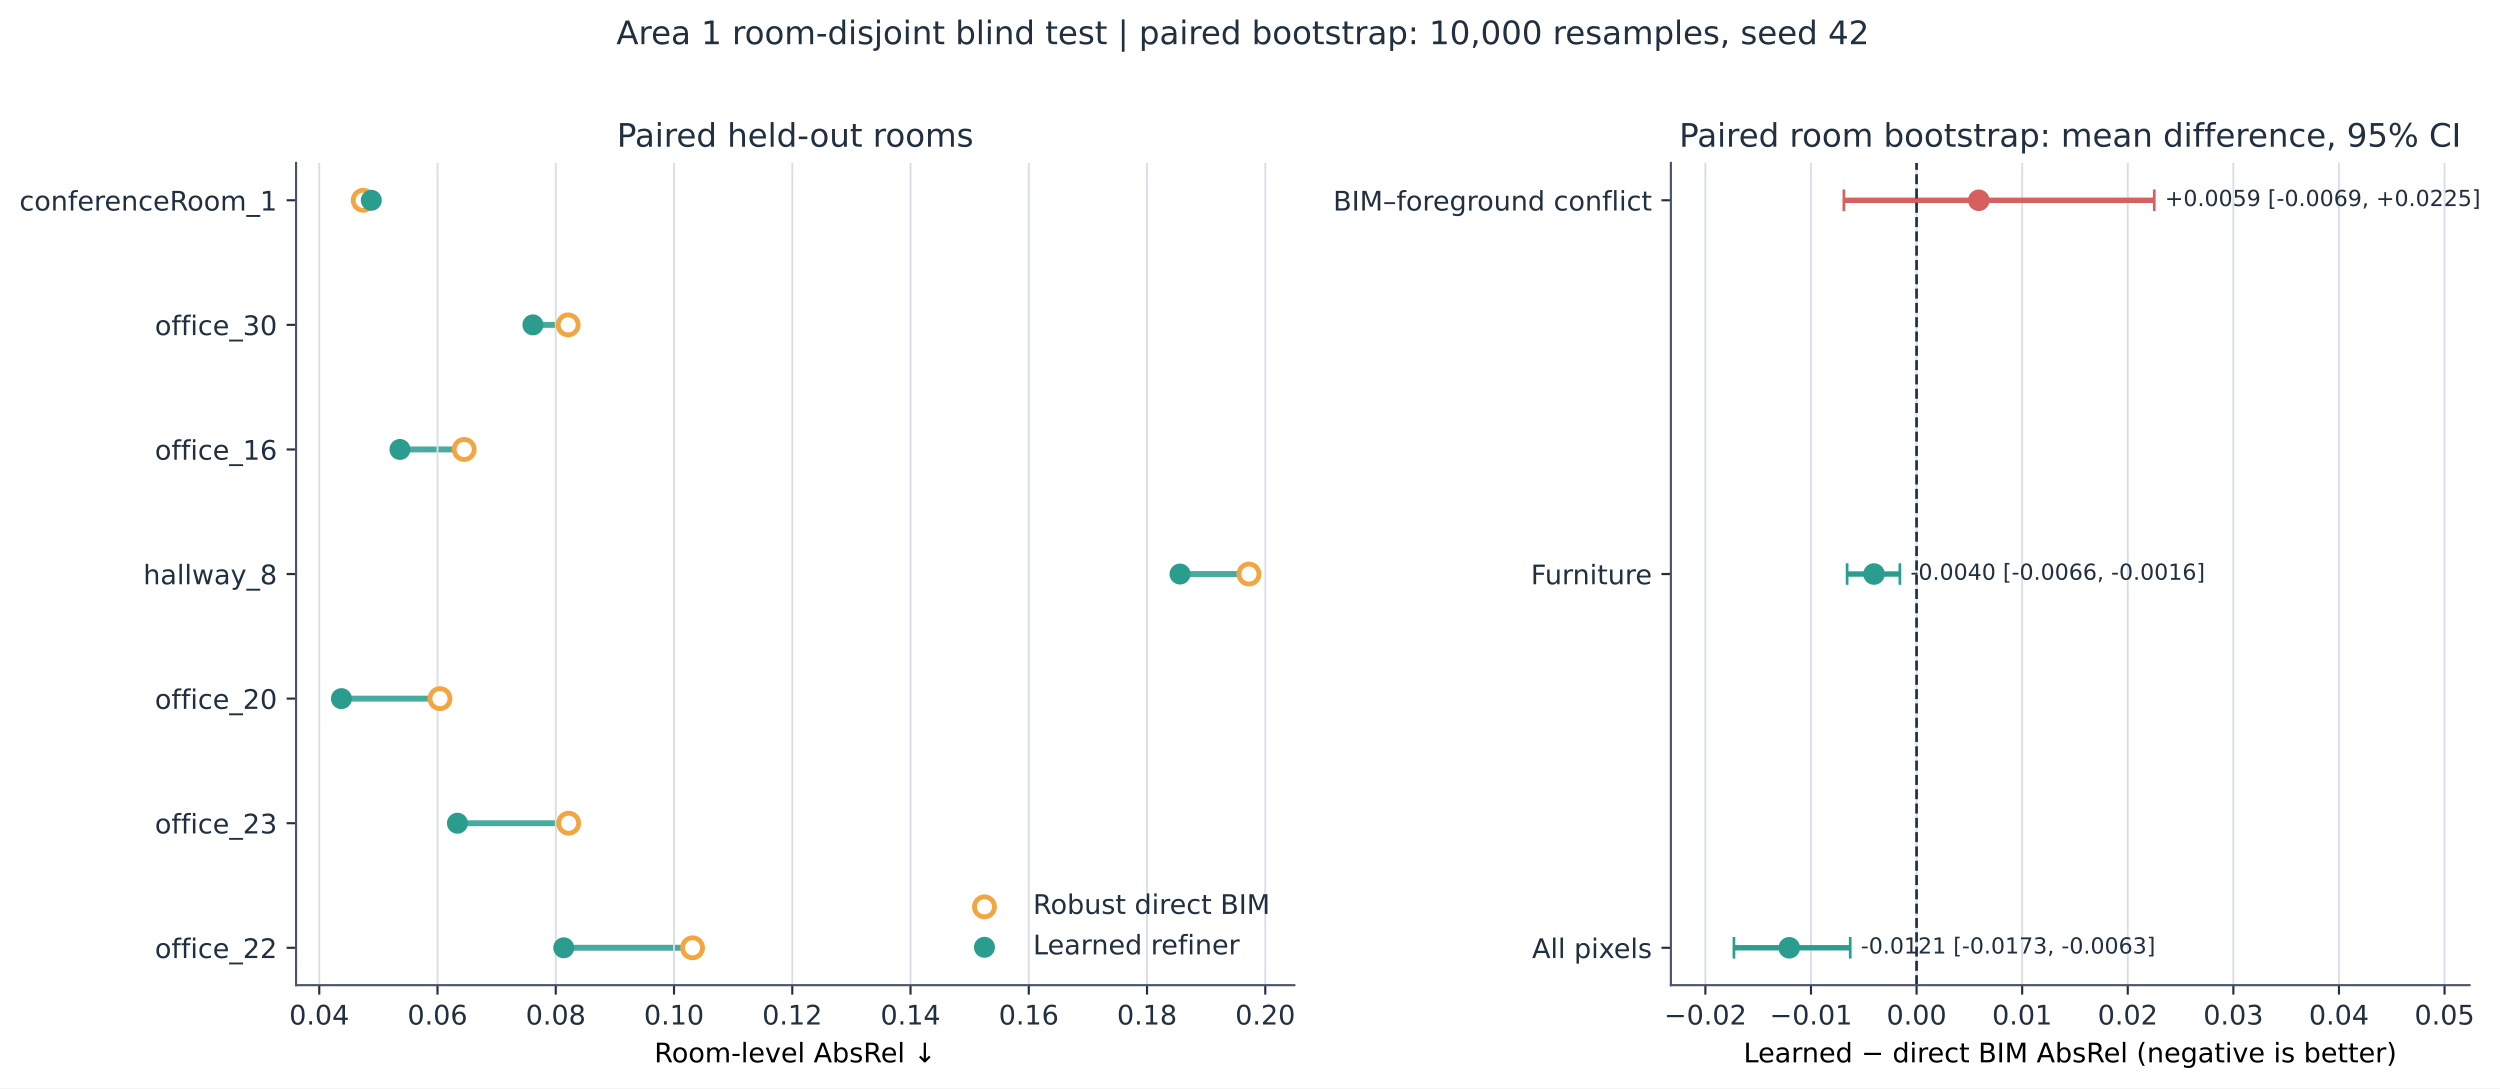
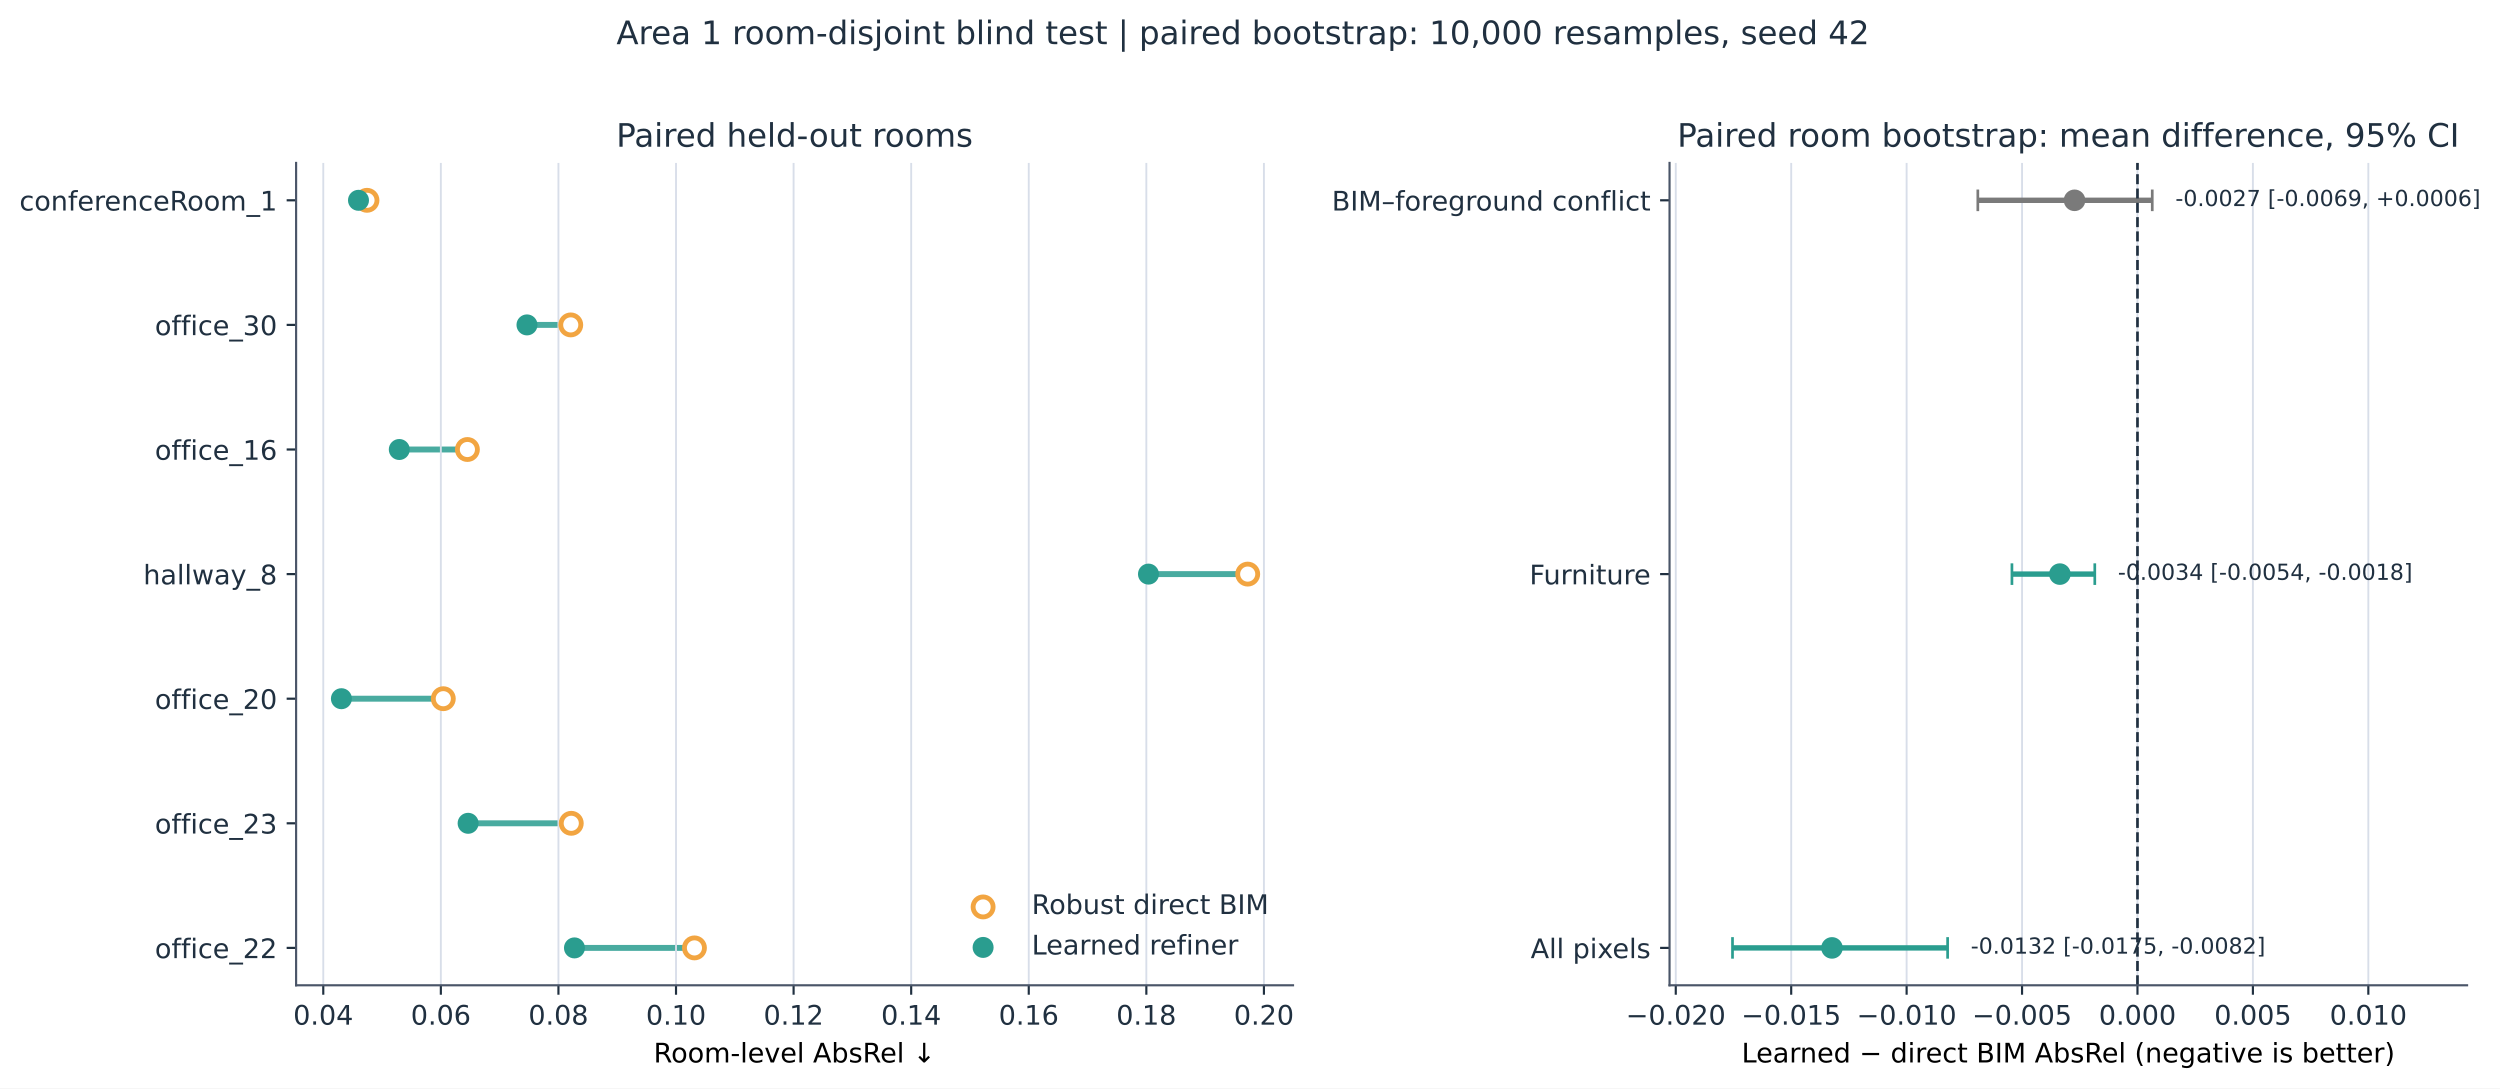
- <svg xmlns="http://www.w3.org/2000/svg" xmlns:xlink="http://www.w3.org/1999/xlink" width="926.334pt" height="403.238pt" viewBox="0 0 926.334 403.238" version="1.1">
+ <svg xmlns="http://www.w3.org/2000/svg" xmlns:xlink="http://www.w3.org/1999/xlink" width="926.225pt" height="403.238pt" viewBox="0 0 926.225 403.238" version="1.1">
  <defs>
    <style type="text/css">*{stroke-linejoin: round; stroke-linecap: butt}</style>
  </defs>
  <g id="figure_1">
    <g id="patch_1">
-       <path d="M -0 403.238  L 926.334 403.238  L 926.334 0  L -0 0  z " style="fill: #ffffff" />
+       <path d="M -0 403.238 L 926.225 403.238 L 926.225 0 L -0 0 z " style="fill: #ffffff" />
    </g>
    <g id="axes_1">
      <g id="patch_2">
-         <path d="M 109.702 365.038  L 479.595 365.038  L 479.595 60.363  L 109.702 60.363  z " style="fill: #ffffff" />
+         <path d="M 109.702 365.038 L 479.05 365.038 L 479.05 60.363 L 109.702 60.363 z " style="fill: #ffffff" />
      </g>
      <g id="line2d_1">
-         <path d="M 256.614 351.189  L 208.888 351.189  " clip-path="url(#pc9236c0cb5)" style="fill: none; stroke: #2a9d8f; stroke-opacity: 0.85; stroke-width: 2.2; stroke-linecap: square" />
+         <path d="M 257.287 351.189 L 212.833 351.189 " clip-path="url(#p6754efc060)" style="fill: none; stroke: #2a9d8f; stroke-opacity: 0.85; stroke-width: 2.2; stroke-linecap: square" />
      </g>
      <g id="line2d_2">
-         <path d="M 210.707 305.026  L 169.488 305.026  " clip-path="url(#pc9236c0cb5)" style="fill: none; stroke: #2a9d8f; stroke-opacity: 0.85; stroke-width: 2.2; stroke-linecap: square" />
+         <path d="M 211.646 305.026 L 173.434 305.026 " clip-path="url(#p6754efc060)" style="fill: none; stroke: #2a9d8f; stroke-opacity: 0.85; stroke-width: 2.2; stroke-linecap: square" />
      </g>
      <g id="line2d_3">
-         <path d="M 163.026 258.863  L 126.515 258.863  " clip-path="url(#pc9236c0cb5)" style="fill: none; stroke: #2a9d8f; stroke-opacity: 0.85; stroke-width: 2.2; stroke-linecap: square" />
+         <path d="M 164.24 258.863 L 126.49 258.863 " clip-path="url(#p6754efc060)" style="fill: none; stroke: #2a9d8f; stroke-opacity: 0.85; stroke-width: 2.2; stroke-linecap: square" />
      </g>
      <g id="line2d_4">
-         <path d="M 462.782 212.7  L 437.239 212.7  " clip-path="url(#pc9236c0cb5)" style="fill: none; stroke: #2a9d8f; stroke-opacity: 0.85; stroke-width: 2.2; stroke-linecap: square" />
+         <path d="M 462.261 212.7 L 425.498 212.7 " clip-path="url(#p6754efc060)" style="fill: none; stroke: #2a9d8f; stroke-opacity: 0.85; stroke-width: 2.2; stroke-linecap: square" />
      </g>
      <g id="line2d_5">
-         <path d="M 172.006 166.537  L 148.191 166.537  " clip-path="url(#pc9236c0cb5)" style="fill: none; stroke: #2a9d8f; stroke-opacity: 0.85; stroke-width: 2.2; stroke-linecap: square" />
+         <path d="M 173.169 166.537 L 147.933 166.537 " clip-path="url(#p6754efc060)" style="fill: none; stroke: #2a9d8f; stroke-opacity: 0.85; stroke-width: 2.2; stroke-linecap: square" />
      </g>
      <g id="line2d_6">
-         <path d="M 210.514 120.375  L 197.458 120.375  " clip-path="url(#pc9236c0cb5)" style="fill: none; stroke: #2a9d8f; stroke-opacity: 0.85; stroke-width: 2.2; stroke-linecap: square" />
+         <path d="M 211.454 120.375 L 195.243 120.375 " clip-path="url(#p6754efc060)" style="fill: none; stroke: #2a9d8f; stroke-opacity: 0.85; stroke-width: 2.2; stroke-linecap: square" />
      </g>
      <g id="line2d_7">
-         <path d="M 134.583 74.212  L 137.573 74.212  " clip-path="url(#pc9236c0cb5)" style="fill: none; stroke: #d65f5f; stroke-opacity: 0.85; stroke-width: 2.2; stroke-linecap: square" />
+         <path d="M 135.962 74.212 L 132.817 74.212 " clip-path="url(#p6754efc060)" style="fill: none; stroke: #2a9d8f; stroke-opacity: 0.85; stroke-width: 2.2; stroke-linecap: square" />
      </g>
      <g id="matplotlib.axis_1">
        <g id="xtick_1">
          <g id="line2d_8">
-             <path d="M 118.294 365.038  L 118.294 60.363  " clip-path="url(#pc9236c0cb5)" style="fill: none; stroke: #d8dee9; stroke-width: 0.7; stroke-linecap: square" />
+             <path d="M 119.768 365.038 L 119.768 60.363 " clip-path="url(#p6754efc060)" style="fill: none; stroke: #d8dee9; stroke-width: 0.7; stroke-linecap: square" />
          </g>
          <g id="line2d_9">
            <defs>
-               <path id="m849773e741" d="M 0 0  L 0 3.5  " style="stroke: #203040; stroke-width: 0.8" />
+               <path id="m849773e741" d="M 0 0 L 0 3.5 " style="stroke: #203040; stroke-width: 0.8" />
            </defs>
            <g>
-               <use xlink:href="#m849773e741" x="118.294" y="365.038" style="fill: #203040; stroke: #203040; stroke-width: 0.8" />
+               <use xlink:href="#m849773e741" x="119.768" y="365.038" style="fill: #203040; stroke: #203040; stroke-width: 0.8" />
            </g>
          </g>
          <g id="text_1">
-             <text style="font-size: 10px; font-family: 'DejaVu Sans'; text-anchor: middle; fill: #203040" x="118.294" y="379.635" transform="rotate(-0 118.2943 379.6353)">0.04</text>
+             <text style="font-size: 10px; font-family: 'DejaVu Sans'; text-anchor: middle; fill: #203040" x="119.768" y="379.635" transform="rotate(-0 119.7682 379.6353)">0.04</text>
          </g>
        </g>
        <g id="xtick_2">
          <g id="line2d_10">
-             <path d="M 162.111 365.038  L 162.111 60.363  " clip-path="url(#pc9236c0cb5)" style="fill: none; stroke: #d8dee9; stroke-width: 0.7; stroke-linecap: square" />
+             <path d="M 163.331 365.038 L 163.331 60.363 " clip-path="url(#p6754efc060)" style="fill: none; stroke: #d8dee9; stroke-width: 0.7; stroke-linecap: square" />
          </g>
          <g id="line2d_11">
            <g>
-               <use xlink:href="#m849773e741" x="162.111" y="365.038" style="fill: #203040; stroke: #203040; stroke-width: 0.8" />
+               <use xlink:href="#m849773e741" x="163.331" y="365.038" style="fill: #203040; stroke: #203040; stroke-width: 0.8" />
            </g>
          </g>
          <g id="text_2">
-             <text style="font-size: 10px; font-family: 'DejaVu Sans'; text-anchor: middle; fill: #203040" x="162.111" y="379.635" transform="rotate(-0 162.1109 379.6353)">0.06</text>
+             <text style="font-size: 10px; font-family: 'DejaVu Sans'; text-anchor: middle; fill: #203040" x="163.331" y="379.635" transform="rotate(-0 163.3311 379.6353)">0.06</text>
          </g>
        </g>
        <g id="xtick_3">
          <g id="line2d_12">
-             <path d="M 205.928 365.038  L 205.928 60.363  " clip-path="url(#pc9236c0cb5)" style="fill: none; stroke: #d8dee9; stroke-width: 0.7; stroke-linecap: square" />
+             <path d="M 206.894 365.038 L 206.894 60.363 " clip-path="url(#p6754efc060)" style="fill: none; stroke: #d8dee9; stroke-width: 0.7; stroke-linecap: square" />
          </g>
          <g id="line2d_13">
            <g>
-               <use xlink:href="#m849773e741" x="205.928" y="365.038" style="fill: #203040; stroke: #203040; stroke-width: 0.8" />
+               <use xlink:href="#m849773e741" x="206.894" y="365.038" style="fill: #203040; stroke: #203040; stroke-width: 0.8" />
            </g>
          </g>
          <g id="text_3">
-             <text style="font-size: 10px; font-family: 'DejaVu Sans'; text-anchor: middle; fill: #203040" x="205.928" y="379.635" transform="rotate(-0 205.9275 379.6353)">0.08</text>
+             <text style="font-size: 10px; font-family: 'DejaVu Sans'; text-anchor: middle; fill: #203040" x="206.894" y="379.635" transform="rotate(-0 206.894 379.6353)">0.08</text>
          </g>
        </g>
        <g id="xtick_4">
          <g id="line2d_14">
-             <path d="M 249.744 365.038  L 249.744 60.363  " clip-path="url(#pc9236c0cb5)" style="fill: none; stroke: #d8dee9; stroke-width: 0.7; stroke-linecap: square" />
+             <path d="M 250.457 365.038 L 250.457 60.363 " clip-path="url(#p6754efc060)" style="fill: none; stroke: #d8dee9; stroke-width: 0.7; stroke-linecap: square" />
          </g>
          <g id="line2d_15">
            <g>
-               <use xlink:href="#m849773e741" x="249.744" y="365.038" style="fill: #203040; stroke: #203040; stroke-width: 0.8" />
+               <use xlink:href="#m849773e741" x="250.457" y="365.038" style="fill: #203040; stroke: #203040; stroke-width: 0.8" />
            </g>
          </g>
          <g id="text_4">
-             <text style="font-size: 10px; font-family: 'DejaVu Sans'; text-anchor: middle; fill: #203040" x="249.744" y="379.635" transform="rotate(-0 249.7441 379.6353)">0.10</text>
+             <text style="font-size: 10px; font-family: 'DejaVu Sans'; text-anchor: middle; fill: #203040" x="250.457" y="379.635" transform="rotate(-0 250.4568 379.6353)">0.10</text>
          </g>
        </g>
        <g id="xtick_5">
          <g id="line2d_16">
-             <path d="M 293.561 365.038  L 293.561 60.363  " clip-path="url(#pc9236c0cb5)" style="fill: none; stroke: #d8dee9; stroke-width: 0.7; stroke-linecap: square" />
+             <path d="M 294.02 365.038 L 294.02 60.363 " clip-path="url(#p6754efc060)" style="fill: none; stroke: #d8dee9; stroke-width: 0.7; stroke-linecap: square" />
          </g>
          <g id="line2d_17">
            <g>
-               <use xlink:href="#m849773e741" x="293.561" y="365.038" style="fill: #203040; stroke: #203040; stroke-width: 0.8" />
+               <use xlink:href="#m849773e741" x="294.02" y="365.038" style="fill: #203040; stroke: #203040; stroke-width: 0.8" />
            </g>
          </g>
          <g id="text_5">
-             <text style="font-size: 10px; font-family: 'DejaVu Sans'; text-anchor: middle; fill: #203040" x="293.561" y="379.635" transform="rotate(-0 293.5607 379.6353)">0.12</text>
+             <text style="font-size: 10px; font-family: 'DejaVu Sans'; text-anchor: middle; fill: #203040" x="294.02" y="379.635" transform="rotate(-0 294.0197 379.6353)">0.12</text>
          </g>
        </g>
        <g id="xtick_6">
          <g id="line2d_18">
-             <path d="M 337.377 365.038  L 337.377 60.363  " clip-path="url(#pc9236c0cb5)" style="fill: none; stroke: #d8dee9; stroke-width: 0.7; stroke-linecap: square" />
+             <path d="M 337.583 365.038 L 337.583 60.363 " clip-path="url(#p6754efc060)" style="fill: none; stroke: #d8dee9; stroke-width: 0.7; stroke-linecap: square" />
          </g>
          <g id="line2d_19">
            <g>
-               <use xlink:href="#m849773e741" x="337.377" y="365.038" style="fill: #203040; stroke: #203040; stroke-width: 0.8" />
+               <use xlink:href="#m849773e741" x="337.583" y="365.038" style="fill: #203040; stroke: #203040; stroke-width: 0.8" />
            </g>
          </g>
          <g id="text_6">
-             <text style="font-size: 10px; font-family: 'DejaVu Sans'; text-anchor: middle; fill: #203040" x="337.377" y="379.635" transform="rotate(-0 337.3773 379.6353)">0.14</text>
+             <text style="font-size: 10px; font-family: 'DejaVu Sans'; text-anchor: middle; fill: #203040" x="337.583" y="379.635" transform="rotate(-0 337.5825 379.6353)">0.14</text>
          </g>
        </g>
        <g id="xtick_7">
          <g id="line2d_20">
-             <path d="M 381.194 365.038  L 381.194 60.363  " clip-path="url(#pc9236c0cb5)" style="fill: none; stroke: #d8dee9; stroke-width: 0.7; stroke-linecap: square" />
+             <path d="M 381.145 365.038 L 381.145 60.363 " clip-path="url(#p6754efc060)" style="fill: none; stroke: #d8dee9; stroke-width: 0.7; stroke-linecap: square" />
          </g>
          <g id="line2d_21">
            <g>
-               <use xlink:href="#m849773e741" x="381.194" y="365.038" style="fill: #203040; stroke: #203040; stroke-width: 0.8" />
+               <use xlink:href="#m849773e741" x="381.145" y="365.038" style="fill: #203040; stroke: #203040; stroke-width: 0.8" />
            </g>
          </g>
          <g id="text_7">
-             <text style="font-size: 10px; font-family: 'DejaVu Sans'; text-anchor: middle; fill: #203040" x="381.194" y="379.635" transform="rotate(-0 381.1939 379.6353)">0.16</text>
+             <text style="font-size: 10px; font-family: 'DejaVu Sans'; text-anchor: middle; fill: #203040" x="381.145" y="379.635" transform="rotate(-0 381.1454 379.6353)">0.16</text>
          </g>
        </g>
        <g id="xtick_8">
          <g id="line2d_22">
-             <path d="M 425.011 365.038  L 425.011 60.363  " clip-path="url(#pc9236c0cb5)" style="fill: none; stroke: #d8dee9; stroke-width: 0.7; stroke-linecap: square" />
+             <path d="M 424.708 365.038 L 424.708 60.363 " clip-path="url(#p6754efc060)" style="fill: none; stroke: #d8dee9; stroke-width: 0.7; stroke-linecap: square" />
          </g>
          <g id="line2d_23">
            <g>
-               <use xlink:href="#m849773e741" x="425.011" y="365.038" style="fill: #203040; stroke: #203040; stroke-width: 0.8" />
+               <use xlink:href="#m849773e741" x="424.708" y="365.038" style="fill: #203040; stroke: #203040; stroke-width: 0.8" />
            </g>
          </g>
          <g id="text_8">
-             <text style="font-size: 10px; font-family: 'DejaVu Sans'; text-anchor: middle; fill: #203040" x="425.011" y="379.635" transform="rotate(-0 425.0105 379.6353)">0.18</text>
+             <text style="font-size: 10px; font-family: 'DejaVu Sans'; text-anchor: middle; fill: #203040" x="424.708" y="379.635" transform="rotate(-0 424.7083 379.6353)">0.18</text>
          </g>
        </g>
        <g id="xtick_9">
          <g id="line2d_24">
-             <path d="M 468.827 365.038  L 468.827 60.363  " clip-path="url(#pc9236c0cb5)" style="fill: none; stroke: #d8dee9; stroke-width: 0.7; stroke-linecap: square" />
+             <path d="M 468.271 365.038 L 468.271 60.363 " clip-path="url(#p6754efc060)" style="fill: none; stroke: #d8dee9; stroke-width: 0.7; stroke-linecap: square" />
          </g>
          <g id="line2d_25">
            <g>
-               <use xlink:href="#m849773e741" x="468.827" y="365.038" style="fill: #203040; stroke: #203040; stroke-width: 0.8" />
+               <use xlink:href="#m849773e741" x="468.271" y="365.038" style="fill: #203040; stroke: #203040; stroke-width: 0.8" />
            </g>
          </g>
          <g id="text_9">
-             <text style="font-size: 10px; font-family: 'DejaVu Sans'; text-anchor: middle; fill: #203040" x="468.827" y="379.635" transform="rotate(-0 468.8271 379.6353)">0.20</text>
+             <text style="font-size: 10px; font-family: 'DejaVu Sans'; text-anchor: middle; fill: #203040" x="468.271" y="379.635" transform="rotate(-0 468.2711 379.6353)">0.20</text>
          </g>
        </g>
        <g id="text_10">
-           <text style="font-size: 10px; font-family: 'DejaVu Sans'; text-anchor: middle" x="294.649" y="393.636" transform="rotate(-0 294.6485 393.6361)">Room-level AbsRel ↓</text>
+           <text style="font-size: 10px; font-family: 'DejaVu Sans'; text-anchor: middle" x="294.376" y="393.636" transform="rotate(-0 294.3756 393.6361)">Room-level AbsRel ↓</text>
        </g>
      </g>
      <g id="matplotlib.axis_2">
        <g id="ytick_1">
          <g id="line2d_26">
            <defs>
-               <path id="m6f27f22754" d="M 0 0  L -3.5 0  " style="stroke: #203040; stroke-width: 0.8" />
+               <path id="m6f27f22754" d="M 0 0 L -3.5 0 " style="stroke: #203040; stroke-width: 0.8" />
            </defs>
            <g>
              <use xlink:href="#m6f27f22754" x="109.702" y="351.189" style="fill: #203040; stroke: #203040; stroke-width: 0.8" />
            </g>
          </g>
          <g id="text_11">
            <text style="font-size: 10px; font-family: 'DejaVu Sans'; text-anchor: end; fill: #203040" x="102.702" y="354.988" transform="rotate(-0 102.7016 354.988)">office_22</text>
          </g>
        </g>
        <g id="ytick_2">
          <g id="line2d_27">
            <g>
              <use xlink:href="#m6f27f22754" x="109.702" y="305.026" style="fill: #203040; stroke: #203040; stroke-width: 0.8" />
            </g>
          </g>
          <g id="text_12">
            <text style="font-size: 10px; font-family: 'DejaVu Sans'; text-anchor: end; fill: #203040" x="102.702" y="308.825" transform="rotate(-0 102.7016 308.8252)">office_23</text>
          </g>
        </g>
        <g id="ytick_3">
          <g id="line2d_28">
            <g>
              <use xlink:href="#m6f27f22754" x="109.702" y="258.863" style="fill: #203040; stroke: #203040; stroke-width: 0.8" />
            </g>
          </g>
          <g id="text_13">
            <text style="font-size: 10px; font-family: 'DejaVu Sans'; text-anchor: end; fill: #203040" x="102.702" y="262.662" transform="rotate(-0 102.7016 262.6623)">office_20</text>
          </g>
        </g>
        <g id="ytick_4">
          <g id="line2d_29">
            <g>
              <use xlink:href="#m6f27f22754" x="109.702" y="212.7" style="fill: #203040; stroke: #203040; stroke-width: 0.8" />
            </g>
          </g>
          <g id="text_14">
            <text style="font-size: 10px; font-family: 'DejaVu Sans'; text-anchor: end; fill: #203040" x="102.702" y="216.499" transform="rotate(-0 102.7016 216.4995)">hallway_8</text>
          </g>
        </g>
        <g id="ytick_5">
          <g id="line2d_30">
            <g>
              <use xlink:href="#m6f27f22754" x="109.702" y="166.537" style="fill: #203040; stroke: #203040; stroke-width: 0.8" />
            </g>
          </g>
          <g id="text_15">
            <text style="font-size: 10px; font-family: 'DejaVu Sans'; text-anchor: end; fill: #203040" x="102.702" y="170.337" transform="rotate(-0 102.7016 170.3366)">office_16</text>
          </g>
        </g>
        <g id="ytick_6">
          <g id="line2d_31">
            <g>
              <use xlink:href="#m6f27f22754" x="109.702" y="120.375" style="fill: #203040; stroke: #203040; stroke-width: 0.8" />
            </g>
          </g>
          <g id="text_16">
            <text style="font-size: 10px; font-family: 'DejaVu Sans'; text-anchor: end; fill: #203040" x="102.702" y="124.174" transform="rotate(-0 102.7016 124.1737)">office_30</text>
          </g>
        </g>
        <g id="ytick_7">
          <g id="line2d_32">
            <g>
              <use xlink:href="#m6f27f22754" x="109.702" y="74.212" style="fill: #203040; stroke: #203040; stroke-width: 0.8" />
            </g>
          </g>
          <g id="text_17">
            <text style="font-size: 10px; font-family: 'DejaVu Sans'; text-anchor: end; fill: #203040" x="102.702" y="78.011" transform="rotate(-0 102.7016 78.01089)">conferenceRoom_1</text>
          </g>
        </g>
      </g>
      <g id="PathCollection_1">
        <defs>
-           <path id="mc73cd4df89" d="M 0 3.708  C 0.983 3.708 1.927 3.317 2.622 2.622  C 3.317 1.927 3.708 0.983 3.708 0  C 3.708 -0.983 3.317 -1.927 2.622 -2.622  C 1.927 -3.317 0.983 -3.708 0 -3.708  C -0.983 -3.708 -1.927 -3.317 -2.622 -2.622  C -3.317 -1.927 -3.708 -0.983 -3.708 0  C -3.708 0.983 -3.317 1.927 -2.622 2.622  C -1.927 3.317 -0.983 3.708 0 3.708  z " style="stroke: #f2a541; stroke-width: 1.8" />
+           <path id="mc73cd4df89" d="M 0 3.708 C 0.983 3.708 1.927 3.317 2.622 2.622 C 3.317 1.927 3.708 0.983 3.708 0 C 3.708 -0.983 3.317 -1.927 2.622 -2.622 C 1.927 -3.317 0.983 -3.708 0 -3.708 C -0.983 -3.708 -1.927 -3.317 -2.622 -2.622 C -3.317 -1.927 -3.708 -0.983 -3.708 0 C -3.708 0.983 -3.317 1.927 -2.622 2.622 C -1.927 3.317 -0.983 3.708 0 3.708 z " style="stroke: #f2a541; stroke-width: 1.8" />
        </defs>
-         <g clip-path="url(#pc9236c0cb5)">
-           <use xlink:href="#mc73cd4df89" x="256.614" y="351.189" style="fill: #ffffff; stroke: #f2a541; stroke-width: 1.8" />
-           <use xlink:href="#mc73cd4df89" x="210.707" y="305.026" style="fill: #ffffff; stroke: #f2a541; stroke-width: 1.8" />
-           <use xlink:href="#mc73cd4df89" x="163.026" y="258.863" style="fill: #ffffff; stroke: #f2a541; stroke-width: 1.8" />
-           <use xlink:href="#mc73cd4df89" x="462.782" y="212.7" style="fill: #ffffff; stroke: #f2a541; stroke-width: 1.8" />
-           <use xlink:href="#mc73cd4df89" x="172.006" y="166.537" style="fill: #ffffff; stroke: #f2a541; stroke-width: 1.8" />
-           <use xlink:href="#mc73cd4df89" x="210.514" y="120.375" style="fill: #ffffff; stroke: #f2a541; stroke-width: 1.8" />
-           <use xlink:href="#mc73cd4df89" x="134.583" y="74.212" style="fill: #ffffff; stroke: #f2a541; stroke-width: 1.8" />
+         <g clip-path="url(#p6754efc060)">
+           <use xlink:href="#mc73cd4df89" x="257.287" y="351.189" style="fill: #ffffff; stroke: #f2a541; stroke-width: 1.8" />
+           <use xlink:href="#mc73cd4df89" x="211.646" y="305.026" style="fill: #ffffff; stroke: #f2a541; stroke-width: 1.8" />
+           <use xlink:href="#mc73cd4df89" x="164.24" y="258.863" style="fill: #ffffff; stroke: #f2a541; stroke-width: 1.8" />
+           <use xlink:href="#mc73cd4df89" x="462.261" y="212.7" style="fill: #ffffff; stroke: #f2a541; stroke-width: 1.8" />
+           <use xlink:href="#mc73cd4df89" x="173.169" y="166.537" style="fill: #ffffff; stroke: #f2a541; stroke-width: 1.8" />
+           <use xlink:href="#mc73cd4df89" x="211.454" y="120.375" style="fill: #ffffff; stroke: #f2a541; stroke-width: 1.8" />
+           <use xlink:href="#mc73cd4df89" x="135.962" y="74.212" style="fill: #ffffff; stroke: #f2a541; stroke-width: 1.8" />
        </g>
      </g>
      <g id="patch_3">
-         <path d="M 109.702 365.038  L 109.702 60.363  " style="fill: none; stroke: #4a5568; stroke-width: 0.8; stroke-linejoin: miter; stroke-linecap: square" />
+         <path d="M 109.702 365.038 L 109.702 60.363 " style="fill: none; stroke: #4a5568; stroke-width: 0.8; stroke-linejoin: miter; stroke-linecap: square" />
      </g>
      <g id="patch_4">
-         <path d="M 109.702 365.038  L 479.595 365.038  " style="fill: none; stroke: #4a5568; stroke-width: 0.8; stroke-linejoin: miter; stroke-linecap: square" />
+         <path d="M 109.702 365.038 L 479.05 365.038 " style="fill: none; stroke: #4a5568; stroke-width: 0.8; stroke-linejoin: miter; stroke-linecap: square" />
      </g>
      <g id="PathCollection_2">
        <defs>
-           <path id="md2dfbc437d" d="M 0 3.391  C 0.899 3.391 1.762 3.034 2.398 2.398  C 3.034 1.762 3.391 0.899 3.391 0  C 3.391 -0.899 3.034 -1.762 2.398 -2.398  C 1.762 -3.034 0.899 -3.391 0 -3.391  C -0.899 -3.391 -1.762 -3.034 -2.398 -2.398  C -3.034 -1.762 -3.391 -0.899 -3.391 0  C -3.391 0.899 -3.034 1.762 -2.398 2.398  C -1.762 3.034 -0.899 3.391 0 3.391  z " style="stroke: #2a9d8f" />
+           <path id="md2dfbc437d" d="M 0 3.391 C 0.899 3.391 1.762 3.034 2.398 2.398 C 3.034 1.762 3.391 0.899 3.391 0 C 3.391 -0.899 3.034 -1.762 2.398 -2.398 C 1.762 -3.034 0.899 -3.391 0 -3.391 C -0.899 -3.391 -1.762 -3.034 -2.398 -2.398 C -3.034 -1.762 -3.391 -0.899 -3.391 0 C -3.391 0.899 -3.034 1.762 -2.398 2.398 C -1.762 3.034 -0.899 3.391 0 3.391 z " style="stroke: #2a9d8f" />
        </defs>
-         <g clip-path="url(#pc9236c0cb5)">
-           <use xlink:href="#md2dfbc437d" x="208.888" y="351.189" style="fill: #2a9d8f; stroke: #2a9d8f" />
-           <use xlink:href="#md2dfbc437d" x="169.488" y="305.026" style="fill: #2a9d8f; stroke: #2a9d8f" />
-           <use xlink:href="#md2dfbc437d" x="126.515" y="258.863" style="fill: #2a9d8f; stroke: #2a9d8f" />
-           <use xlink:href="#md2dfbc437d" x="437.239" y="212.7" style="fill: #2a9d8f; stroke: #2a9d8f" />
-           <use xlink:href="#md2dfbc437d" x="148.191" y="166.537" style="fill: #2a9d8f; stroke: #2a9d8f" />
-           <use xlink:href="#md2dfbc437d" x="197.458" y="120.375" style="fill: #2a9d8f; stroke: #2a9d8f" />
-           <use xlink:href="#md2dfbc437d" x="137.573" y="74.212" style="fill: #2a9d8f; stroke: #2a9d8f" />
+         <g clip-path="url(#p6754efc060)">
+           <use xlink:href="#md2dfbc437d" x="212.833" y="351.189" style="fill: #2a9d8f; stroke: #2a9d8f" />
+           <use xlink:href="#md2dfbc437d" x="173.434" y="305.026" style="fill: #2a9d8f; stroke: #2a9d8f" />
+           <use xlink:href="#md2dfbc437d" x="126.49" y="258.863" style="fill: #2a9d8f; stroke: #2a9d8f" />
+           <use xlink:href="#md2dfbc437d" x="425.498" y="212.7" style="fill: #2a9d8f; stroke: #2a9d8f" />
+           <use xlink:href="#md2dfbc437d" x="147.933" y="166.537" style="fill: #2a9d8f; stroke: #2a9d8f" />
+           <use xlink:href="#md2dfbc437d" x="195.243" y="120.375" style="fill: #2a9d8f; stroke: #2a9d8f" />
+           <use xlink:href="#md2dfbc437d" x="132.817" y="74.212" style="fill: #2a9d8f; stroke: #2a9d8f" />
        </g>
      </g>
      <g id="text_18">
-         <text style="font-size: 12px; font-family: 'DejaVu Sans'; text-anchor: middle; fill: #203040" x="294.649" y="54.363" transform="rotate(-0 294.6485 54.36281)">Paired held-out rooms</text>
+         <text style="font-size: 12px; font-family: 'DejaVu Sans'; text-anchor: middle; fill: #203040" x="294.376" y="54.363" transform="rotate(-0 294.3756 54.36281)">Paired held-out rooms</text>
      </g>
      <g id="legend_1">
        <g id="PathCollection_3">
          <g>
-             <use xlink:href="#mc73cd4df89" x="364.777" y="336.01" style="fill: #ffffff; stroke: #f2a541; stroke-width: 1.8" />
+             <use xlink:href="#mc73cd4df89" x="364.231" y="336.01" style="fill: #ffffff; stroke: #f2a541; stroke-width: 1.8" />
          </g>
        </g>
        <g id="text_19">
-           <text style="font-size: 10px; font-family: 'DejaVu Sans'; text-anchor: start; fill: #203040" x="382.777" y="338.635" transform="rotate(-0 382.7767 338.6345)">Robust direct BIM</text>
+           <text style="font-size: 10px; font-family: 'DejaVu Sans'; text-anchor: start; fill: #203040" x="382.231" y="338.635" transform="rotate(-0 382.2309 338.6345)">Robust direct BIM</text>
        </g>
        <g id="PathCollection_4">
          <g>
-             <use xlink:href="#md2dfbc437d" x="364.777" y="351.01" style="fill: #2a9d8f; stroke: #2a9d8f" />
+             <use xlink:href="#md2dfbc437d" x="364.231" y="351.01" style="fill: #2a9d8f; stroke: #2a9d8f" />
          </g>
        </g>
        <g id="text_20">
-           <text style="font-size: 10px; font-family: 'DejaVu Sans'; text-anchor: start; fill: #203040" x="382.777" y="353.635" transform="rotate(-0 382.7767 353.6353)">Learned refiner</text>
+           <text style="font-size: 10px; font-family: 'DejaVu Sans'; text-anchor: start; fill: #203040" x="382.231" y="353.635" transform="rotate(-0 382.2309 353.6353)">Learned refiner</text>
        </g>
      </g>
    </g>
    <g id="axes_2">
      <g id="patch_5">
-         <path d="M 619.12 365.038  L 915.035 365.038  L 915.035 60.363  L 619.12 60.363  z " style="fill: #ffffff" />
+         <path d="M 618.548 365.038 L 914.027 365.038 L 914.027 60.363 L 618.548 60.363 z " style="fill: #ffffff" />
      </g>
      <g id="matplotlib.axis_3">
        <g id="xtick_10">
          <g id="line2d_33">
-             <path d="M 631.899 365.038  L 631.899 60.363  " clip-path="url(#pebab7a2e5f)" style="fill: none; stroke: #d8dee9; stroke-width: 0.7; stroke-linecap: square" />
+             <path d="M 620.856 365.038 L 620.856 60.363 " clip-path="url(#pf2678aa7fd)" style="fill: none; stroke: #d8dee9; stroke-width: 0.7; stroke-linecap: square" />
          </g>
          <g id="line2d_34">
            <g>
-               <use xlink:href="#m849773e741" x="631.899" y="365.038" style="fill: #203040; stroke: #203040; stroke-width: 0.8" />
+               <use xlink:href="#m849773e741" x="620.856" y="365.038" style="fill: #203040; stroke: #203040; stroke-width: 0.8" />
            </g>
          </g>
          <g id="text_21">
-             <text style="font-size: 10px; font-family: 'DejaVu Sans'; text-anchor: middle; fill: #203040" x="631.899" y="379.635" transform="rotate(-0 631.8995 379.6353)">−0.02</text>
+             <text style="font-size: 10px; font-family: 'DejaVu Sans'; text-anchor: middle; fill: #203040" x="620.856" y="379.635" transform="rotate(-0 620.8562 379.6353)">−0.020</text>
          </g>
        </g>
        <g id="xtick_11">
          <g id="line2d_35">
-             <path d="M 671.027 365.038  L 671.027 60.363  " clip-path="url(#pebab7a2e5f)" style="fill: none; stroke: #d8dee9; stroke-width: 0.7; stroke-linecap: square" />
+             <path d="M 663.62 365.038 L 663.62 60.363 " clip-path="url(#pf2678aa7fd)" style="fill: none; stroke: #d8dee9; stroke-width: 0.7; stroke-linecap: square" />
          </g>
          <g id="line2d_36">
            <g>
-               <use xlink:href="#m849773e741" x="671.027" y="365.038" style="fill: #203040; stroke: #203040; stroke-width: 0.8" />
+               <use xlink:href="#m849773e741" x="663.62" y="365.038" style="fill: #203040; stroke: #203040; stroke-width: 0.8" />
            </g>
          </g>
          <g id="text_22">
-             <text style="font-size: 10px; font-family: 'DejaVu Sans'; text-anchor: middle; fill: #203040" x="671.027" y="379.635" transform="rotate(-0 671.0266 379.6353)">−0.01</text>
+             <text style="font-size: 10px; font-family: 'DejaVu Sans'; text-anchor: middle; fill: #203040" x="663.62" y="379.635" transform="rotate(-0 663.6202 379.6353)">−0.015</text>
          </g>
        </g>
        <g id="xtick_12">
          <g id="line2d_37">
-             <path d="M 710.154 365.038  L 710.154 60.363  " clip-path="url(#pebab7a2e5f)" style="fill: none; stroke: #d8dee9; stroke-width: 0.7; stroke-linecap: square" />
+             <path d="M 706.384 365.038 L 706.384 60.363 " clip-path="url(#pf2678aa7fd)" style="fill: none; stroke: #d8dee9; stroke-width: 0.7; stroke-linecap: square" />
          </g>
          <g id="line2d_38">
            <g>
-               <use xlink:href="#m849773e741" x="710.154" y="365.038" style="fill: #203040; stroke: #203040; stroke-width: 0.8" />
+               <use xlink:href="#m849773e741" x="706.384" y="365.038" style="fill: #203040; stroke: #203040; stroke-width: 0.8" />
            </g>
          </g>
          <g id="text_23">
-             <text style="font-size: 10px; font-family: 'DejaVu Sans'; text-anchor: middle; fill: #203040" x="710.154" y="379.635" transform="rotate(-0 710.1536 379.6353)">0.00</text>
+             <text style="font-size: 10px; font-family: 'DejaVu Sans'; text-anchor: middle; fill: #203040" x="706.384" y="379.635" transform="rotate(-0 706.3841 379.6353)">−0.010</text>
          </g>
        </g>
        <g id="xtick_13">
          <g id="line2d_39">
-             <path d="M 749.281 365.038  L 749.281 60.363  " clip-path="url(#pebab7a2e5f)" style="fill: none; stroke: #d8dee9; stroke-width: 0.7; stroke-linecap: square" />
+             <path d="M 749.148 365.038 L 749.148 60.363 " clip-path="url(#pf2678aa7fd)" style="fill: none; stroke: #d8dee9; stroke-width: 0.7; stroke-linecap: square" />
          </g>
          <g id="line2d_40">
            <g>
-               <use xlink:href="#m849773e741" x="749.281" y="365.038" style="fill: #203040; stroke: #203040; stroke-width: 0.8" />
+               <use xlink:href="#m849773e741" x="749.148" y="365.038" style="fill: #203040; stroke: #203040; stroke-width: 0.8" />
            </g>
          </g>
          <g id="text_24">
-             <text style="font-size: 10px; font-family: 'DejaVu Sans'; text-anchor: middle; fill: #203040" x="749.281" y="379.635" transform="rotate(-0 749.2807 379.6353)">0.01</text>
+             <text style="font-size: 10px; font-family: 'DejaVu Sans'; text-anchor: middle; fill: #203040" x="749.148" y="379.635" transform="rotate(-0 749.148 379.6353)">−0.005</text>
          </g>
        </g>
        <g id="xtick_14">
          <g id="line2d_41">
-             <path d="M 788.408 365.038  L 788.408 60.363  " clip-path="url(#pebab7a2e5f)" style="fill: none; stroke: #d8dee9; stroke-width: 0.7; stroke-linecap: square" />
+             <path d="M 791.912 365.038 L 791.912 60.363 " clip-path="url(#pf2678aa7fd)" style="fill: none; stroke: #d8dee9; stroke-width: 0.7; stroke-linecap: square" />
          </g>
          <g id="line2d_42">
            <g>
-               <use xlink:href="#m849773e741" x="788.408" y="365.038" style="fill: #203040; stroke: #203040; stroke-width: 0.8" />
+               <use xlink:href="#m849773e741" x="791.912" y="365.038" style="fill: #203040; stroke: #203040; stroke-width: 0.8" />
            </g>
          </g>
          <g id="text_25">
-             <text style="font-size: 10px; font-family: 'DejaVu Sans'; text-anchor: middle; fill: #203040" x="788.408" y="379.635" transform="rotate(-0 788.4078 379.6353)">0.02</text>
+             <text style="font-size: 10px; font-family: 'DejaVu Sans'; text-anchor: middle; fill: #203040" x="791.912" y="379.635" transform="rotate(-0 791.9119 379.6353)">0.000</text>
          </g>
        </g>
        <g id="xtick_15">
          <g id="line2d_43">
-             <path d="M 827.535 365.038  L 827.535 60.363  " clip-path="url(#pebab7a2e5f)" style="fill: none; stroke: #d8dee9; stroke-width: 0.7; stroke-linecap: square" />
+             <path d="M 834.676 365.038 L 834.676 60.363 " clip-path="url(#pf2678aa7fd)" style="fill: none; stroke: #d8dee9; stroke-width: 0.7; stroke-linecap: square" />
          </g>
          <g id="line2d_44">
            <g>
-               <use xlink:href="#m849773e741" x="827.535" y="365.038" style="fill: #203040; stroke: #203040; stroke-width: 0.8" />
+               <use xlink:href="#m849773e741" x="834.676" y="365.038" style="fill: #203040; stroke: #203040; stroke-width: 0.8" />
            </g>
          </g>
          <g id="text_26">
-             <text style="font-size: 10px; font-family: 'DejaVu Sans'; text-anchor: middle; fill: #203040" x="827.535" y="379.635" transform="rotate(-0 827.5349 379.6353)">0.03</text>
+             <text style="font-size: 10px; font-family: 'DejaVu Sans'; text-anchor: middle; fill: #203040" x="834.676" y="379.635" transform="rotate(-0 834.6758 379.6353)">0.005</text>
          </g>
        </g>
        <g id="xtick_16">
          <g id="line2d_45">
-             <path d="M 866.662 365.038  L 866.662 60.363  " clip-path="url(#pebab7a2e5f)" style="fill: none; stroke: #d8dee9; stroke-width: 0.7; stroke-linecap: square" />
+             <path d="M 877.44 365.038 L 877.44 60.363 " clip-path="url(#pf2678aa7fd)" style="fill: none; stroke: #d8dee9; stroke-width: 0.7; stroke-linecap: square" />
          </g>
          <g id="line2d_46">
            <g>
-               <use xlink:href="#m849773e741" x="866.662" y="365.038" style="fill: #203040; stroke: #203040; stroke-width: 0.8" />
+               <use xlink:href="#m849773e741" x="877.44" y="365.038" style="fill: #203040; stroke: #203040; stroke-width: 0.8" />
            </g>
          </g>
          <g id="text_27">
-             <text style="font-size: 10px; font-family: 'DejaVu Sans'; text-anchor: middle; fill: #203040" x="866.662" y="379.635" transform="rotate(-0 866.6619 379.6353)">0.04</text>
-           </g>
-         </g>
-         <g id="xtick_17">
-           <g id="line2d_47">
-             <path d="M 905.789 365.038  L 905.789 60.363  " clip-path="url(#pebab7a2e5f)" style="fill: none; stroke: #d8dee9; stroke-width: 0.7; stroke-linecap: square" />
-           </g>
-           <g id="line2d_48">
-             <g>
-               <use xlink:href="#m849773e741" x="905.789" y="365.038" style="fill: #203040; stroke: #203040; stroke-width: 0.8" />
-             </g>
-           </g>
-           <g id="text_28">
-             <text style="font-size: 10px; font-family: 'DejaVu Sans'; text-anchor: middle; fill: #203040" x="905.789" y="379.635" transform="rotate(-0 905.789 379.6353)">0.05</text>
-           </g>
-         </g>
-         <g id="text_29">
-           <text style="font-size: 10px; font-family: 'DejaVu Sans'; text-anchor: middle" x="767.077" y="393.636" transform="rotate(-0 767.0774 393.6361)">Learned − direct BIM AbsRel (negative is better)</text>
+             <text style="font-size: 10px; font-family: 'DejaVu Sans'; text-anchor: middle; fill: #203040" x="877.44" y="379.635" transform="rotate(-0 877.4397 379.6353)">0.010</text>
+           </g>
+         </g>
+         <g id="text_28">
+           <text style="font-size: 10px; font-family: 'DejaVu Sans'; text-anchor: middle" x="766.287" y="393.636" transform="rotate(-0 766.2874 393.6361)">Learned − direct BIM AbsRel (negative is better)</text>
        </g>
      </g>
      <g id="matplotlib.axis_4">
        <g id="ytick_8">
+           <g id="line2d_47">
+             <g>
+               <use xlink:href="#m6f27f22754" x="618.548" y="351.189" style="fill: #203040; stroke: #203040; stroke-width: 0.8" />
+             </g>
+           </g>
+           <g id="text_29">
+             <text style="font-size: 10px; font-family: 'DejaVu Sans'; text-anchor: end; fill: #203040" x="611.548" y="354.988" transform="rotate(-0 611.5482 354.988)">All pixels</text>
+           </g>
+         </g>
+         <g id="ytick_9">
+           <g id="line2d_48">
+             <g>
+               <use xlink:href="#m6f27f22754" x="618.548" y="212.7" style="fill: #203040; stroke: #203040; stroke-width: 0.8" />
+             </g>
+           </g>
+           <g id="text_30">
+             <text style="font-size: 10px; font-family: 'DejaVu Sans'; text-anchor: end; fill: #203040" x="611.548" y="216.499" transform="rotate(-0 611.5482 216.4995)">Furniture</text>
+           </g>
+         </g>
+         <g id="ytick_10">
          <g id="line2d_49">
            <g>
-               <use xlink:href="#m6f27f22754" x="619.12" y="351.189" style="fill: #203040; stroke: #203040; stroke-width: 0.8" />
-             </g>
-           </g>
-           <g id="text_30">
-             <text style="font-size: 10px; font-family: 'DejaVu Sans'; text-anchor: end; fill: #203040" x="612.12" y="354.988" transform="rotate(-0 612.1199 354.988)">All pixels</text>
-           </g>
-         </g>
-         <g id="ytick_9">
-           <g id="line2d_50">
-             <g>
-               <use xlink:href="#m6f27f22754" x="619.12" y="212.7" style="fill: #203040; stroke: #203040; stroke-width: 0.8" />
+               <use xlink:href="#m6f27f22754" x="618.548" y="74.212" style="fill: #203040; stroke: #203040; stroke-width: 0.8" />
            </g>
          </g>
          <g id="text_31">
-             <text style="font-size: 10px; font-family: 'DejaVu Sans'; text-anchor: end; fill: #203040" x="612.12" y="216.499" transform="rotate(-0 612.1199 216.4995)">Furniture</text>
-           </g>
-         </g>
-         <g id="ytick_10">
-           <g id="line2d_51">
-             <g>
-               <use xlink:href="#m6f27f22754" x="619.12" y="74.212" style="fill: #203040; stroke: #203040; stroke-width: 0.8" />
-             </g>
-           </g>
-           <g id="text_32">
-             <text style="font-size: 10px; font-family: 'DejaVu Sans'; text-anchor: end; fill: #203040" x="612.12" y="78.011" transform="rotate(-0 612.1199 78.01089)">BIM–foreground conflict</text>
+             <text style="font-size: 10px; font-family: 'DejaVu Sans'; text-anchor: end; fill: #203040" x="611.548" y="78.011" transform="rotate(-0 611.5482 78.01089)">BIM–foreground conflict</text>
          </g>
        </g>
      </g>
      <g id="LineCollection_1">
-         <path d="M 642.482 351.189  L 685.563 351.189  " clip-path="url(#pebab7a2e5f)" style="fill: none; stroke: #2a9d8f; stroke-width: 2" />
+         <path d="M 641.875 351.189 L 721.571 351.189 " clip-path="url(#pf2678aa7fd)" style="fill: none; stroke: #2a9d8f; stroke-width: 2" />
+       </g>
+       <g id="line2d_50">
+         <defs>
+           <path id="m2112cdf14f" d="M 0 4 L 0 -4 " style="stroke: #2a9d8f" />
+         </defs>
+         <g clip-path="url(#pf2678aa7fd)">
+           <use xlink:href="#m2112cdf14f" x="641.875" y="351.189" style="fill: #2a9d8f; stroke: #2a9d8f" />
+         </g>
+       </g>
+       <g id="line2d_51">
+         <g clip-path="url(#pf2678aa7fd)">
+           <use xlink:href="#m2112cdf14f" x="721.571" y="351.189" style="fill: #2a9d8f; stroke: #2a9d8f" />
+         </g>
+       </g>
+       <g id="LineCollection_2">
+         <path d="M 745.402 212.7 L 776.096 212.7 " clip-path="url(#pf2678aa7fd)" style="fill: none; stroke: #2a9d8f; stroke-width: 2" />
      </g>
      <g id="line2d_52">
+         <g clip-path="url(#pf2678aa7fd)">
+           <use xlink:href="#m2112cdf14f" x="745.402" y="212.7" style="fill: #2a9d8f; stroke: #2a9d8f" />
+         </g>
+       </g>
+       <g id="line2d_53">
+         <g clip-path="url(#pf2678aa7fd)">
+           <use xlink:href="#m2112cdf14f" x="776.096" y="212.7" style="fill: #2a9d8f; stroke: #2a9d8f" />
+         </g>
+       </g>
+       <g id="LineCollection_3">
+         <path d="M 732.761 74.212 L 797.39 74.212 " clip-path="url(#pf2678aa7fd)" style="fill: none; stroke: #7a7a7a; stroke-width: 2" />
+       </g>
+       <g id="line2d_54">
        <defs>
-           <path id="m2112cdf14f" d="M 0 4  L 0 -4  " style="stroke: #2a9d8f" />
+           <path id="mda2bf3808a" d="M 0 4 L 0 -4 " style="stroke: #7a7a7a" />
        </defs>
-         <g clip-path="url(#pebab7a2e5f)">
-           <use xlink:href="#m2112cdf14f" x="642.482" y="351.189" style="fill: #2a9d8f; stroke: #2a9d8f" />
-         </g>
-       </g>
-       <g id="line2d_53">
-         <g clip-path="url(#pebab7a2e5f)">
-           <use xlink:href="#m2112cdf14f" x="685.563" y="351.189" style="fill: #2a9d8f; stroke: #2a9d8f" />
-         </g>
-       </g>
-       <g id="LineCollection_2">
-         <path d="M 684.417 212.7  L 703.967 212.7  " clip-path="url(#pebab7a2e5f)" style="fill: none; stroke: #2a9d8f; stroke-width: 2" />
-       </g>
-       <g id="line2d_54">
-         <g clip-path="url(#pebab7a2e5f)">
-           <use xlink:href="#m2112cdf14f" x="684.417" y="212.7" style="fill: #2a9d8f; stroke: #2a9d8f" />
+         <g clip-path="url(#pf2678aa7fd)">
+           <use xlink:href="#mda2bf3808a" x="732.761" y="74.212" style="fill: #7a7a7a; stroke: #7a7a7a" />
        </g>
      </g>
      <g id="line2d_55">
-         <g clip-path="url(#pebab7a2e5f)">
-           <use xlink:href="#m2112cdf14f" x="703.967" y="212.7" style="fill: #2a9d8f; stroke: #2a9d8f" />
-         </g>
-       </g>
-       <g id="LineCollection_3">
-         <path d="M 683.22 74.212  L 798.226 74.212  " clip-path="url(#pebab7a2e5f)" style="fill: none; stroke: #d65f5f; stroke-width: 2" />
+         <g clip-path="url(#pf2678aa7fd)">
+           <use xlink:href="#mda2bf3808a" x="797.39" y="74.212" style="fill: #7a7a7a; stroke: #7a7a7a" />
+         </g>
      </g>
      <g id="line2d_56">
+         <path d="M 791.912 365.038 L 791.912 60.363 " clip-path="url(#pf2678aa7fd)" style="fill: none; stroke-dasharray: 3.7,1.6; stroke-dashoffset: 0; stroke: #203040" />
+       </g>
+       <g id="line2d_57">
        <defs>
-           <path id="m5651c80a7c" d="M 0 4  L 0 -4  " style="stroke: #d65f5f" />
+           <path id="m29117b48a1" d="M 0 3.5 C 0.928 3.5 1.819 3.131 2.475 2.475 C 3.131 1.819 3.5 0.928 3.5 0 C 3.5 -0.928 3.131 -1.819 2.475 -2.475 C 1.819 -3.131 0.928 -3.5 0 -3.5 C -0.928 -3.5 -1.819 -3.131 -2.475 -2.475 C -3.131 -1.819 -3.5 -0.928 -3.5 0 C -3.5 0.928 -3.131 1.819 -2.475 2.475 C -1.819 3.131 -0.928 3.5 0 3.5 z " style="stroke: #2a9d8f" />
        </defs>
-         <g clip-path="url(#pebab7a2e5f)">
-           <use xlink:href="#m5651c80a7c" x="683.22" y="74.212" style="fill: #d65f5f; stroke: #d65f5f" />
-         </g>
-       </g>
-       <g id="line2d_57">
-         <g clip-path="url(#pebab7a2e5f)">
-           <use xlink:href="#m5651c80a7c" x="798.226" y="74.212" style="fill: #d65f5f; stroke: #d65f5f" />
+         <g clip-path="url(#pf2678aa7fd)">
+           <use xlink:href="#m29117b48a1" x="678.729" y="351.189" style="fill: #2a9d8f; stroke: #2a9d8f" />
        </g>
      </g>
      <g id="line2d_58">
-         <path d="M 710.154 365.038  L 710.154 60.363  " clip-path="url(#pebab7a2e5f)" style="fill: none; stroke-dasharray: 3.7,1.6; stroke-dashoffset: 0; stroke: #203040" />
+         <g clip-path="url(#pf2678aa7fd)">
+           <use xlink:href="#m29117b48a1" x="763.165" y="212.7" style="fill: #2a9d8f; stroke: #2a9d8f" />
+         </g>
      </g>
      <g id="line2d_59">
        <defs>
-           <path id="m29117b48a1" d="M 0 3.5  C 0.928 3.5 1.819 3.131 2.475 2.475  C 3.131 1.819 3.5 0.928 3.5 0  C 3.5 -0.928 3.131 -1.819 2.475 -2.475  C 1.819 -3.131 0.928 -3.5 0 -3.5  C -0.928 -3.5 -1.819 -3.131 -2.475 -2.475  C -3.131 -1.819 -3.5 -0.928 -3.5 0  C -3.5 0.928 -3.131 1.819 -2.475 2.475  C -1.819 3.131 -0.928 3.5 0 3.5  z " style="stroke: #2a9d8f" />
+           <path id="mce486fea96" d="M 0 3.5 C 0.928 3.5 1.819 3.131 2.475 2.475 C 3.131 1.819 3.5 0.928 3.5 0 C 3.5 -0.928 3.131 -1.819 2.475 -2.475 C 1.819 -3.131 0.928 -3.5 0 -3.5 C -0.928 -3.5 -1.819 -3.131 -2.475 -2.475 C -3.131 -1.819 -3.5 -0.928 -3.5 0 C -3.5 0.928 -3.131 1.819 -2.475 2.475 C -1.819 3.131 -0.928 3.5 0 3.5 z " style="stroke: #7a7a7a" />
        </defs>
-         <g clip-path="url(#pebab7a2e5f)">
-           <use xlink:href="#m29117b48a1" x="662.984" y="351.189" style="fill: #2a9d8f; stroke: #2a9d8f" />
-         </g>
-       </g>
-       <g id="line2d_60">
-         <g clip-path="url(#pebab7a2e5f)">
-           <use xlink:href="#m29117b48a1" x="694.383" y="212.7" style="fill: #2a9d8f; stroke: #2a9d8f" />
-         </g>
-       </g>
-       <g id="line2d_61">
-         <defs>
-           <path id="m9026bd558f" d="M 0 3.5  C 0.928 3.5 1.819 3.131 2.475 2.475  C 3.131 1.819 3.5 0.928 3.5 0  C 3.5 -0.928 3.131 -1.819 2.475 -2.475  C 1.819 -3.131 0.928 -3.5 0 -3.5  C -0.928 -3.5 -1.819 -3.131 -2.475 -2.475  C -3.131 -1.819 -3.5 -0.928 -3.5 0  C -3.5 0.928 -3.131 1.819 -2.475 2.475  C -1.819 3.131 -0.928 3.5 0 3.5  z " style="stroke: #d65f5f" />
-         </defs>
-         <g clip-path="url(#pebab7a2e5f)">
-           <use xlink:href="#m9026bd558f" x="733.202" y="74.212" style="fill: #d65f5f; stroke: #d65f5f" />
+         <g clip-path="url(#pf2678aa7fd)">
+           <use xlink:href="#mce486fea96" x="768.598" y="74.212" style="fill: #7a7a7a; stroke: #7a7a7a" />
        </g>
      </g>
      <g id="patch_6">
-         <path d="M 619.12 365.038  L 619.12 60.363  " style="fill: none; stroke: #4a5568; stroke-width: 0.8; stroke-linejoin: miter; stroke-linecap: square" />
+         <path d="M 618.548 365.038 L 618.548 60.363 " style="fill: none; stroke: #4a5568; stroke-width: 0.8; stroke-linejoin: miter; stroke-linecap: square" />
      </g>
      <g id="patch_7">
-         <path d="M 619.12 365.038  L 915.035 365.038  " style="fill: none; stroke: #4a5568; stroke-width: 0.8; stroke-linejoin: miter; stroke-linecap: square" />
+         <path d="M 618.548 365.038 L 914.027 365.038 " style="fill: none; stroke: #4a5568; stroke-width: 0.8; stroke-linejoin: miter; stroke-linecap: square" />
+       </g>
+       <g id="text_32">
+         <text style="font-size: 8.2px; font-family: 'DejaVu Sans'; text-anchor: start; fill: #203040" x="730.124" y="353.319" transform="rotate(-0 730.1241 353.3192)">-0.0132 [-0.0175, -0.0082]</text>
      </g>
      <g id="text_33">
-         <text style="font-size: 8.2px; font-family: 'DejaVu Sans'; text-anchor: start; fill: #203040" x="689.476" y="353.319" transform="rotate(-0 689.4759 353.3192)">-0.0121 [-0.0173, -0.0063]</text>
+         <text style="font-size: 8.2px; font-family: 'DejaVu Sans'; text-anchor: start; fill: #203040" x="784.648" y="214.831" transform="rotate(-0 784.6483 214.8306)">-0.0034 [-0.0054, -0.0018]</text>
      </g>
      <g id="text_34">
-         <text style="font-size: 8.2px; font-family: 'DejaVu Sans'; text-anchor: start; fill: #203040" x="707.88" y="214.831" transform="rotate(-0 707.8798 214.8306)">-0.0040 [-0.0066, -0.0016]</text>
+         <text style="font-size: 8.2px; font-family: 'DejaVu Sans'; text-anchor: start; fill: #203040" x="805.943" y="76.342" transform="rotate(-0 805.9432 76.34207)">-0.0027 [-0.0069, +0.0006]</text>
      </g>
      <g id="text_35">
-         <text style="font-size: 8.2px; font-family: 'DejaVu Sans'; text-anchor: start; fill: #203040" x="802.139" y="76.342" transform="rotate(-0 802.1391 76.34207)">+0.0059 [-0.0069, +0.0225]</text>
-       </g>
-       <g id="text_36">
-         <text style="font-size: 12px; font-family: 'DejaVu Sans'; text-anchor: middle; fill: #203040" x="767.077" y="54.363" transform="rotate(-0 767.0774 54.36281)">Paired room bootstrap: mean difference, 95% CI</text>
+         <text style="font-size: 12px; font-family: 'DejaVu Sans'; text-anchor: middle; fill: #203040" x="766.287" y="54.363" transform="rotate(-0 766.2874 54.36281)">Paired room bootstrap: mean difference, 95% CI</text>
      </g>
    </g>
-     <g id="text_37">
+     <g id="text_36">
      <text style="font-size: 12px; font-family: 'DejaVu Sans'; text-anchor: middle; fill: #203040" x="460.497" y="16.371" transform="rotate(-0 460.4966 16.37063)">Area 1 room-disjoint blind test | paired bootstrap: 10,000 resamples, seed 42</text>
    </g>
  </g>
  <defs>
-     <clipPath id="pc9236c0cb5">
-       <rect x="109.702" y="60.363" width="369.894" height="304.675" />
+     <clipPath id="p6754efc060">
+       <rect x="109.702" y="60.363" width="369.348" height="304.675" />
    </clipPath>
-     <clipPath id="pebab7a2e5f">
-       <rect x="619.12" y="60.363" width="295.915" height="304.675" />
+     <clipPath id="pf2678aa7fd">
+       <rect x="618.548" y="60.363" width="295.478" height="304.675" />
    </clipPath>
  </defs>
</svg>
